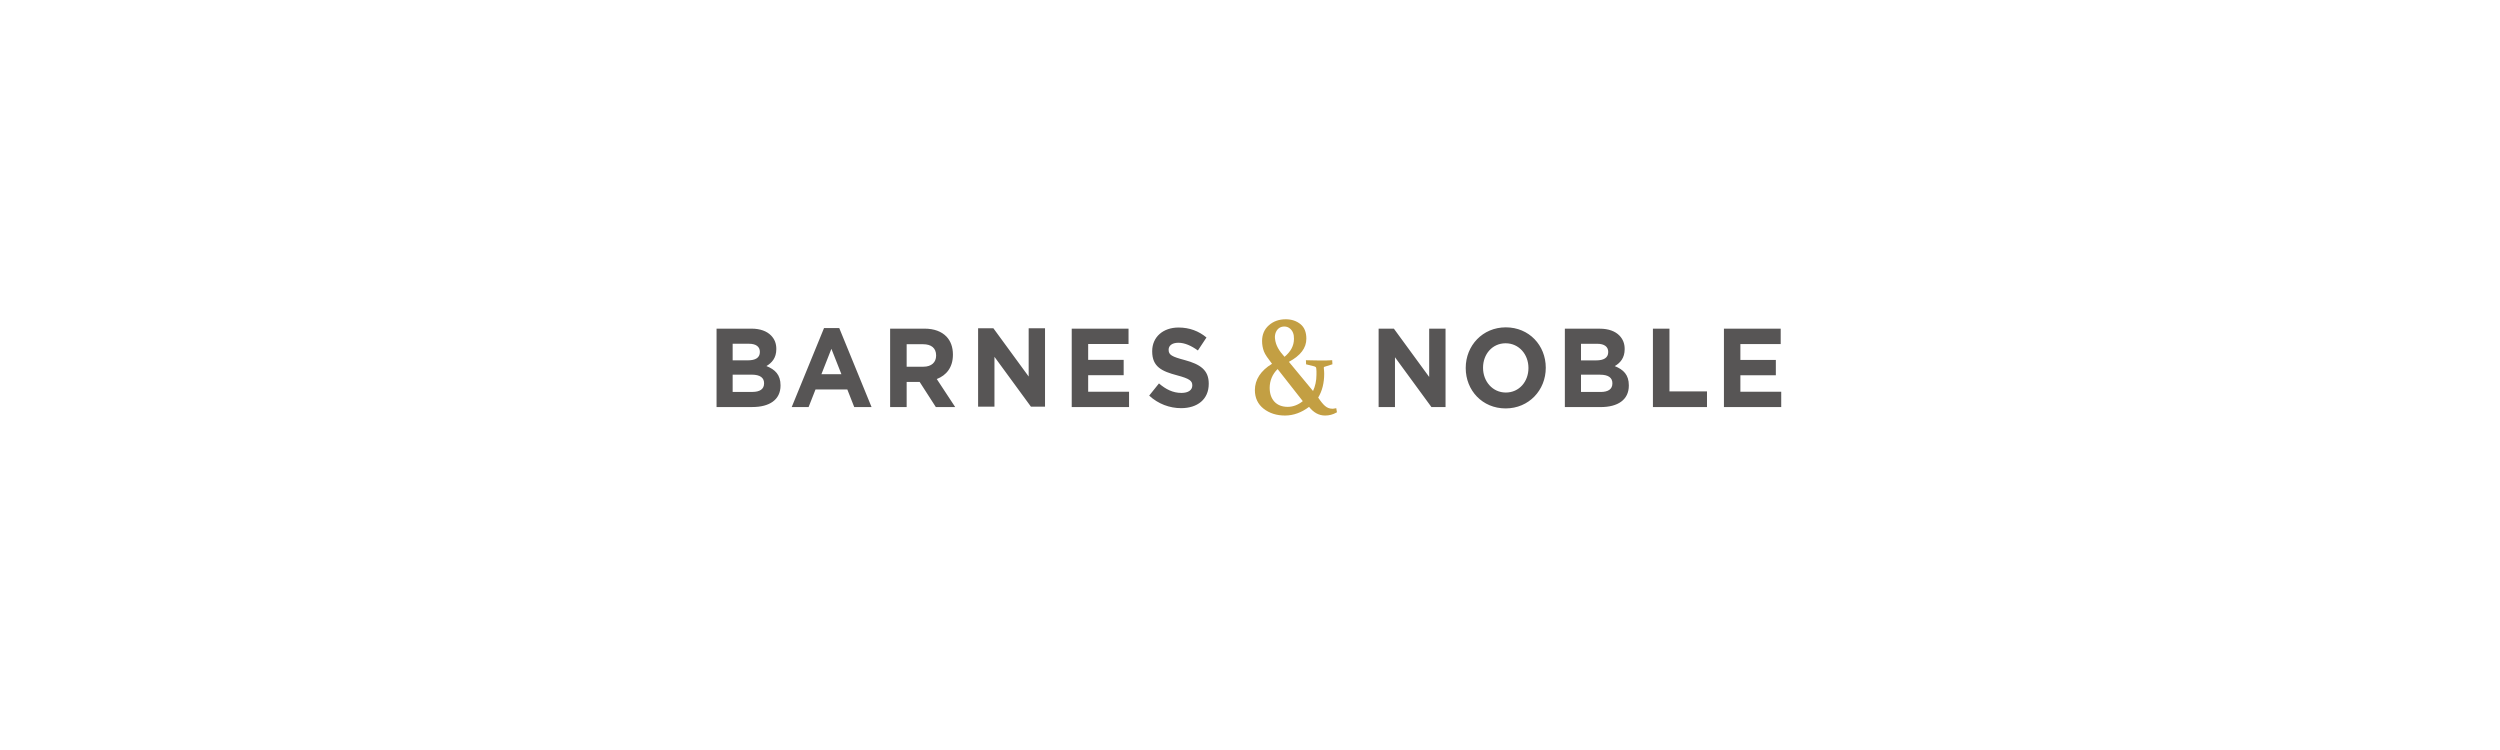
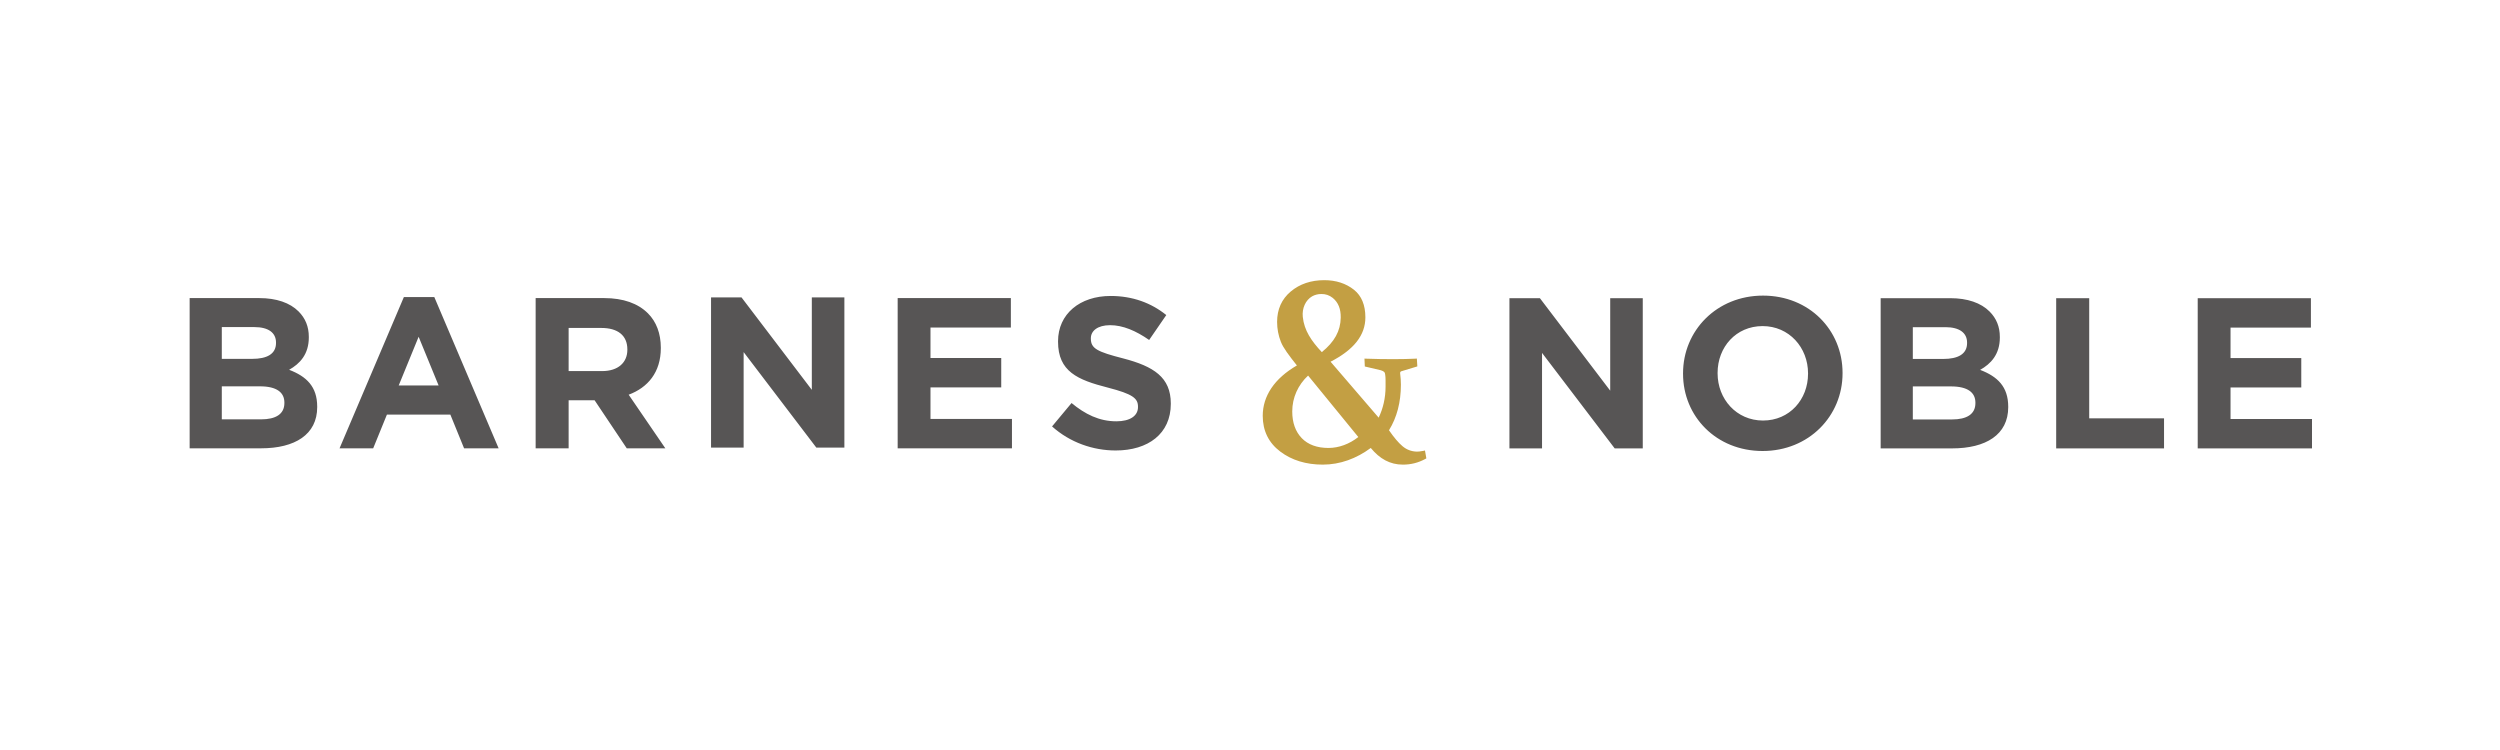
<svg xmlns="http://www.w3.org/2000/svg" width="300" zoomAndPan="magnify" viewBox="0 0 224.88 67.5" height="90" preserveAspectRatio="xMidYMid meet" version="1.0">
  <defs>
-     <clipPath id="a68955ccf7">
-       <path d="M 64.328 29 L 160.367 29 L 160.367 37 L 64.328 37 Z M 64.328 29 " clip-rule="nonzero" />
-     </clipPath>
-     <clipPath id="ad7e46242b">
-       <path d="M 112 28.602 L 121 28.602 L 121 37.535 L 112 37.535 Z M 112 28.602 " clip-rule="nonzero" />
+     <clipPath id="6e79295d75">
+       <path d="M 17 26 L 208.195 26 L 208.195 41 L 17 41 Z M 17 26 " clip-rule="nonzero" />
    </clipPath>
  </defs>
-   <g clip-path="url(#a68955ccf7)">
-     <path fill="#575555" d="M 124.016 29.582 L 125.391 29.582 L 128.566 33.926 L 128.566 29.582 L 130.039 29.582 L 130.039 36.637 L 128.77 36.637 L 125.488 32.152 L 125.488 36.637 L 124.016 36.637 Z M 64.43 29.578 L 67.574 29.578 C 68.348 29.578 68.957 29.801 69.344 30.203 C 69.656 30.527 69.809 30.918 69.809 31.402 L 69.809 31.422 C 69.809 32.219 69.402 32.66 68.918 32.945 C 69.703 33.258 70.188 33.73 70.188 34.676 L 70.188 34.699 C 70.188 35.988 69.18 36.633 67.652 36.633 L 64.43 36.633 Z M 68.328 31.664 C 68.328 31.203 67.98 30.938 67.352 30.938 L 65.879 30.938 L 65.879 32.43 L 67.254 32.43 C 67.914 32.43 68.328 32.207 68.328 31.684 Z M 67.602 33.719 L 65.879 33.719 L 65.879 35.273 L 67.652 35.273 C 68.309 35.273 68.707 35.031 68.707 34.508 L 68.707 34.484 C 68.707 34.012 68.367 33.719 67.602 33.719 Z M 74.102 29.527 L 75.473 29.527 L 78.379 36.633 L 76.82 36.633 L 76.199 35.051 L 73.336 35.051 L 72.715 36.633 L 71.195 36.633 Z M 75.668 33.68 L 74.766 31.395 L 73.867 33.68 Z M 80.051 29.578 L 83.148 29.578 C 84.008 29.578 84.676 29.832 85.121 30.293 C 85.5 30.688 85.703 31.242 85.703 31.906 L 85.703 31.926 C 85.703 33.066 85.113 33.781 84.25 34.113 L 85.906 36.633 L 84.164 36.633 L 82.711 34.375 L 81.539 34.375 L 81.539 36.633 L 80.051 36.633 Z M 83.051 33.004 C 83.777 33.004 84.191 32.602 84.191 32.008 L 84.191 31.988 C 84.191 31.32 83.746 30.98 83.02 30.98 L 81.539 30.98 L 81.539 33.004 Z M 87.969 29.543 L 89.344 29.543 L 92.52 33.887 L 92.52 29.543 L 93.992 29.543 L 93.992 36.598 L 92.723 36.598 L 89.441 32.113 L 89.441 36.598 L 87.969 36.598 Z M 96.395 29.578 L 101.508 29.578 L 101.508 30.961 L 97.875 30.961 L 97.875 32.391 L 101.07 32.391 L 101.07 33.77 L 97.875 33.77 L 97.875 35.254 L 101.555 35.254 L 101.555 36.633 L 96.395 36.633 Z M 103.367 35.605 L 104.246 34.508 C 104.855 35.031 105.496 35.363 106.27 35.363 C 106.879 35.363 107.246 35.109 107.246 34.699 L 107.246 34.676 C 107.246 34.285 107.016 34.082 105.883 33.781 C 104.516 33.418 103.637 33.023 103.637 31.625 L 103.637 31.605 C 103.637 30.324 104.625 29.477 106.008 29.477 C 106.996 29.477 107.836 29.801 108.523 30.375 L 107.75 31.543 C 107.148 31.109 106.559 30.848 105.988 30.848 C 105.418 30.848 105.117 31.121 105.117 31.461 L 105.117 31.484 C 105.117 31.945 105.406 32.098 106.578 32.41 C 107.953 32.785 108.727 33.297 108.727 34.527 L 108.727 34.547 C 108.727 35.945 107.703 36.734 106.242 36.734 C 105.215 36.734 104.18 36.359 103.367 35.605 M 131.855 33.129 L 131.855 33.109 C 131.855 31.105 133.375 29.461 135.465 29.461 C 137.555 29.461 139.059 31.082 139.059 33.09 L 139.059 33.109 C 139.059 35.113 137.539 36.758 135.445 36.758 C 133.355 36.758 131.855 35.137 131.855 33.129 M 137.5 33.129 L 137.5 33.109 C 137.5 31.898 136.648 30.895 135.445 30.895 C 134.246 30.895 133.414 31.879 133.414 33.09 L 133.414 33.109 C 133.414 34.32 134.266 35.328 135.465 35.328 C 136.668 35.328 137.5 34.34 137.5 33.129 M 140.777 29.582 L 143.922 29.582 C 144.699 29.582 145.309 29.805 145.695 30.207 C 146.004 30.531 146.16 30.922 146.16 31.406 L 146.16 31.426 C 146.16 32.223 145.754 32.668 145.27 32.949 C 146.051 33.262 146.535 33.734 146.535 34.68 L 146.535 34.703 C 146.535 35.992 145.531 36.637 144 36.637 L 140.777 36.637 Z M 144.68 31.668 C 144.68 31.207 144.328 30.941 143.699 30.941 L 142.23 30.941 L 142.23 32.434 L 143.605 32.434 C 144.262 32.434 144.68 32.211 144.68 31.688 Z M 143.953 33.723 L 142.23 33.723 L 142.23 35.277 L 144 35.277 C 144.66 35.277 145.055 35.035 145.055 34.512 L 145.055 34.488 C 145.055 34.016 144.719 33.723 143.953 33.723 Z M 148.703 29.582 L 150.191 29.582 L 150.191 35.227 L 153.57 35.227 L 153.57 36.637 L 148.703 36.637 Z M 155.094 29.582 L 160.203 29.582 L 160.203 30.965 L 156.574 30.965 L 156.574 32.395 L 159.766 32.395 L 159.766 33.773 L 156.574 33.773 L 156.574 35.254 L 160.25 35.254 L 160.25 36.637 L 155.094 36.637 Z M 155.094 29.582 " fill-opacity="1" fill-rule="evenodd" />
+   <g clip-path="url(#6e79295d75)">
+     <path fill="#575555" d="M 135.789 26.836 L 138.531 26.836 L 144.859 35.16 L 144.859 26.836 L 147.789 26.836 L 147.789 40.355 L 145.262 40.355 L 138.723 31.762 L 138.723 40.355 L 135.789 40.355 Z M 17.008 26.828 L 23.277 26.828 C 24.82 26.828 26.039 27.254 26.809 28.027 C 27.426 28.645 27.734 29.398 27.734 30.324 L 27.734 30.363 C 27.734 31.891 26.926 32.738 25.961 33.281 C 27.523 33.879 28.488 34.789 28.488 36.602 L 28.488 36.641 C 28.488 39.113 26.48 40.348 23.434 40.348 L 17.008 40.348 Z M 24.781 30.828 C 24.781 29.941 24.09 29.438 22.836 29.438 L 19.902 29.438 L 19.902 32.297 L 22.641 32.297 C 23.953 32.297 24.781 31.871 24.781 30.867 Z M 23.336 34.77 L 19.902 34.77 L 19.902 37.742 L 23.434 37.742 C 24.746 37.742 25.535 37.281 25.535 36.273 L 25.535 36.234 C 25.535 35.328 24.859 34.77 23.336 34.77 Z M 36.285 26.734 L 39.027 26.734 L 44.816 40.348 L 41.707 40.348 L 40.473 37.316 L 34.762 37.316 L 33.527 40.348 L 30.5 40.348 L 36.289 26.734 Z M 39.414 34.691 L 37.617 30.309 L 35.824 34.691 Z M 48.148 26.828 L 54.32 26.828 C 56.039 26.828 57.367 27.312 58.258 28.203 C 59.008 28.953 59.414 30.016 59.414 31.293 L 59.414 31.332 C 59.414 33.512 58.238 34.883 56.52 35.523 L 59.82 40.348 L 56.348 40.348 L 53.453 36.023 L 51.117 36.023 L 51.117 40.348 L 48.148 40.348 Z M 54.129 33.398 C 55.574 33.398 56.402 32.625 56.402 31.484 L 56.402 31.445 C 56.402 30.172 55.516 29.516 54.07 29.516 L 51.117 29.516 L 51.117 33.398 Z M 63.934 26.766 L 66.676 26.766 L 73.004 35.086 L 73.004 26.766 L 75.934 26.766 L 75.934 40.285 L 73.41 40.285 L 66.867 31.688 L 66.867 40.285 L 63.934 40.285 Z M 80.73 26.828 L 90.918 26.828 L 90.918 29.477 L 83.684 29.477 L 83.684 32.219 L 90.051 32.219 L 90.051 34.867 L 83.684 34.867 L 83.684 37.703 L 91.016 37.703 L 91.016 40.352 L 80.73 40.352 Z M 94.625 38.379 L 96.379 36.273 C 97.594 37.277 98.867 37.918 100.414 37.918 C 101.629 37.918 102.359 37.434 102.359 36.641 L 102.359 36.602 C 102.359 35.852 101.898 35.465 99.641 34.883 C 96.922 34.188 95.164 33.438 95.164 30.75 L 95.164 30.711 C 95.164 28.258 97.133 26.637 99.891 26.637 C 101.859 26.637 103.539 27.254 104.906 28.355 L 103.363 30.598 C 102.168 29.766 100.992 29.266 99.852 29.266 C 98.715 29.266 98.117 29.785 98.117 30.441 L 98.117 30.48 C 98.117 31.367 98.695 31.66 101.031 32.258 C 103.77 32.973 105.312 33.957 105.312 36.312 L 105.312 36.352 C 105.312 39.035 103.27 40.543 100.355 40.543 C 98.309 40.543 96.246 39.828 94.625 38.379 M 151.414 33.637 L 151.414 33.598 C 151.414 29.754 154.445 26.605 158.613 26.605 C 162.777 26.605 165.77 29.715 165.77 33.559 L 165.77 33.598 C 165.77 37.441 162.742 40.59 158.574 40.59 C 154.406 40.59 151.414 37.48 151.414 33.637 M 162.664 33.637 L 162.664 33.598 C 162.664 31.281 160.965 29.348 158.574 29.348 C 156.18 29.348 154.523 31.242 154.523 33.559 L 154.523 33.598 C 154.523 35.914 156.219 37.848 158.613 37.848 C 161.004 37.848 162.664 35.953 162.664 33.637 M 169.199 26.836 L 175.469 26.836 C 177.012 26.836 178.23 27.262 179 28.035 C 179.617 28.652 179.926 29.406 179.926 30.332 L 179.926 30.371 C 179.926 31.898 179.117 32.746 178.152 33.289 C 179.715 33.887 180.68 34.797 180.68 36.609 L 180.68 36.648 C 180.68 39.121 178.672 40.355 175.625 40.355 L 169.199 40.355 Z M 176.977 30.836 C 176.977 29.949 176.281 29.445 175.027 29.445 L 172.094 29.445 L 172.094 32.305 L 174.832 32.305 C 176.145 32.305 176.977 31.879 176.977 30.875 Z M 175.527 34.777 L 172.094 34.777 L 172.094 37.75 L 175.625 37.75 C 176.938 37.75 177.727 37.285 177.727 36.281 L 177.727 36.242 C 177.727 35.336 177.051 34.777 175.527 34.777 Z M 184.996 26.836 L 187.969 26.836 L 187.969 37.652 L 194.703 37.652 L 194.703 40.355 L 184.996 40.355 Z M 197.734 26.836 L 207.922 26.836 L 207.922 29.484 L 200.688 29.484 L 200.688 32.227 L 207.055 32.227 L 207.055 34.871 L 200.688 34.871 L 200.688 37.711 L 208.02 37.711 L 208.02 40.355 L 197.734 40.355 Z M 197.734 26.836 " fill-opacity="1" fill-rule="evenodd" />
  </g>
-   <g clip-path="url(#ad7e46242b)">
-     <path fill="#c39f43" d="M 115.52 29.387 C 115.371 29.387 115.227 29.426 115.105 29.496 C 114.812 29.672 114.645 30.059 114.688 30.461 C 114.75 31.102 115.074 31.59 115.547 32.113 C 116.117 31.637 116.391 31.121 116.398 30.5 C 116.406 30.086 116.289 29.781 116.039 29.57 C 115.887 29.445 115.715 29.383 115.52 29.387 Z M 114.926 33.215 C 114.469 33.656 114.211 34.254 114.211 34.902 C 114.211 35.426 114.355 35.848 114.641 36.156 C 114.926 36.461 115.332 36.617 115.844 36.617 C 116.316 36.617 116.793 36.43 117.191 36.102 Z M 117.754 36.617 C 117.113 37.109 116.375 37.398 115.59 37.398 C 114.836 37.398 114.188 37.191 113.668 36.785 C 113.145 36.375 112.879 35.809 112.879 35.105 C 112.879 34.176 113.406 33.352 114.422 32.742 C 114.055 32.262 113.805 31.918 113.695 31.633 C 113.582 31.332 113.527 31.02 113.527 30.695 C 113.527 30.105 113.734 29.625 114.145 29.27 C 114.547 28.914 115.059 28.734 115.656 28.734 C 116.184 28.734 116.637 28.887 117 29.188 C 117.34 29.473 117.512 29.906 117.512 30.484 C 117.512 31.316 116.996 32 115.941 32.566 L 118.113 35.191 C 118.309 34.766 118.422 34.27 118.422 33.734 C 118.422 33.496 118.43 33.324 118.406 33.18 C 118.398 33.109 118.391 33.078 118.363 33.047 C 118.344 33.023 118.27 32.98 118.215 32.969 L 117.488 32.789 L 117.473 32.418 L 117.551 32.422 C 117.965 32.438 118.375 32.445 118.789 32.445 C 118.973 32.445 119.141 32.445 119.301 32.441 C 119.461 32.438 119.613 32.43 119.758 32.422 L 119.836 32.414 L 119.859 32.785 L 119.129 33.016 C 119.09 33.027 119.078 33.082 119.082 33.109 C 119.105 33.316 119.117 33.473 119.117 33.645 C 119.117 34.465 118.938 35.184 118.578 35.781 C 118.801 36.121 119.008 36.375 119.188 36.531 C 119.371 36.691 119.586 36.781 119.832 36.785 C 119.898 36.789 119.961 36.785 120.133 36.75 L 120.203 36.734 L 120.266 37.105 L 120.219 37.129 C 119.902 37.312 119.562 37.398 119.199 37.398 C 118.629 37.398 118.16 37.125 117.754 36.617 Z M 117.754 36.617 " fill-opacity="1" fill-rule="evenodd" />
-   </g>
+   <path fill="#c39f43" d="M 118.852 26.461 C 118.555 26.461 118.27 26.535 118.027 26.672 C 117.445 27.008 117.109 27.746 117.191 28.52 C 117.316 29.746 117.965 30.684 118.902 31.691 C 120.043 30.77 120.586 29.785 120.605 28.594 C 120.621 27.801 120.383 27.219 119.887 26.812 C 119.586 26.57 119.238 26.453 118.852 26.461 Z M 117.668 33.801 C 116.762 34.645 116.242 35.789 116.242 37.031 C 116.242 38.039 116.531 38.848 117.102 39.438 C 117.668 40.02 118.477 40.316 119.5 40.316 C 120.441 40.316 121.391 39.961 122.188 39.332 Z M 123.309 40.316 C 122.027 41.266 120.555 41.816 118.992 41.816 C 117.484 41.816 116.199 41.422 115.164 40.641 C 114.117 39.852 113.586 38.77 113.586 37.422 C 113.586 35.645 114.637 34.062 116.66 32.891 C 115.934 31.973 115.434 31.312 115.219 30.766 C 114.992 30.188 114.879 29.59 114.879 28.969 C 114.879 27.84 115.293 26.918 116.109 26.234 C 116.914 25.559 117.93 25.215 119.125 25.215 C 120.18 25.215 121.078 25.508 121.801 26.082 C 122.48 26.625 122.824 27.457 122.824 28.562 C 122.824 30.164 121.797 31.469 119.691 32.555 L 124.02 37.59 C 124.414 36.77 124.641 35.824 124.641 34.797 C 124.641 34.34 124.652 34.008 124.609 33.73 C 124.59 33.594 124.574 33.539 124.523 33.48 C 124.484 33.434 124.328 33.352 124.219 33.324 L 122.773 32.984 L 122.742 32.273 L 122.902 32.281 C 123.723 32.312 124.543 32.324 125.367 32.324 C 125.73 32.324 126.074 32.32 126.391 32.312 C 126.711 32.305 127.012 32.297 127.297 32.281 L 127.457 32.27 L 127.5 32.977 L 126.047 33.418 C 125.965 33.441 125.945 33.547 125.953 33.598 C 126 33.996 126.02 34.297 126.02 34.625 C 126.02 36.199 125.66 37.574 124.949 38.723 C 125.395 39.371 125.801 39.852 126.164 40.156 C 126.527 40.465 126.961 40.633 127.445 40.645 C 127.582 40.648 127.699 40.641 128.047 40.578 L 128.188 40.543 L 128.312 41.254 L 128.219 41.305 C 127.586 41.652 126.906 41.82 126.188 41.816 C 125.051 41.816 124.113 41.297 123.309 40.316 Z M 123.309 40.316 " fill-opacity="1" fill-rule="evenodd" />
</svg>
